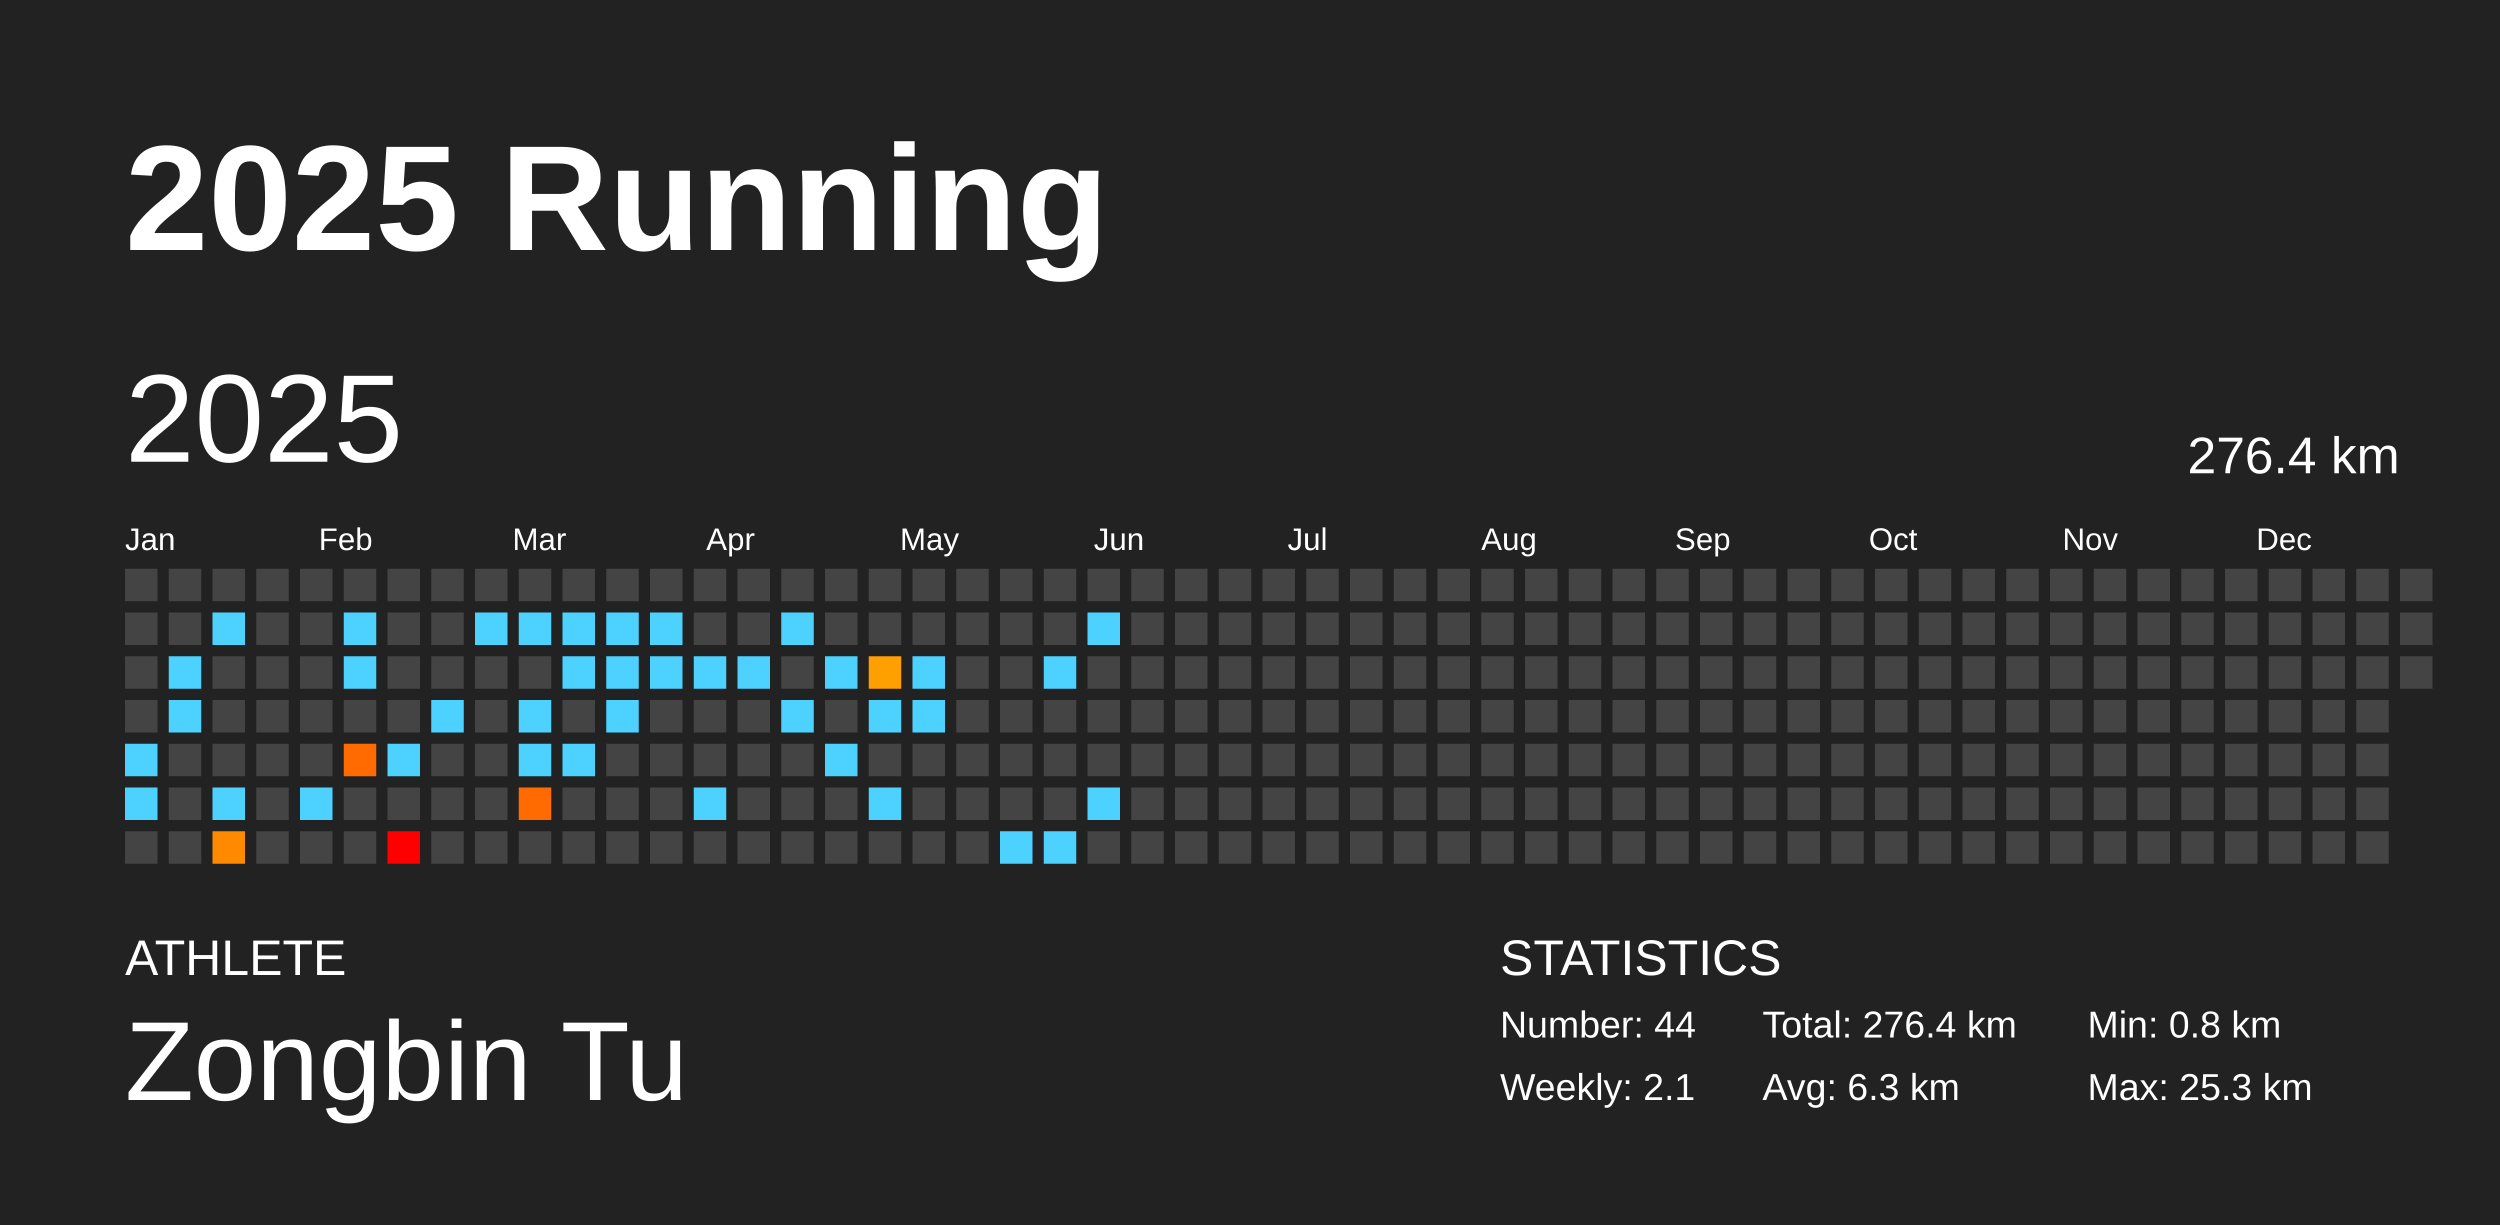
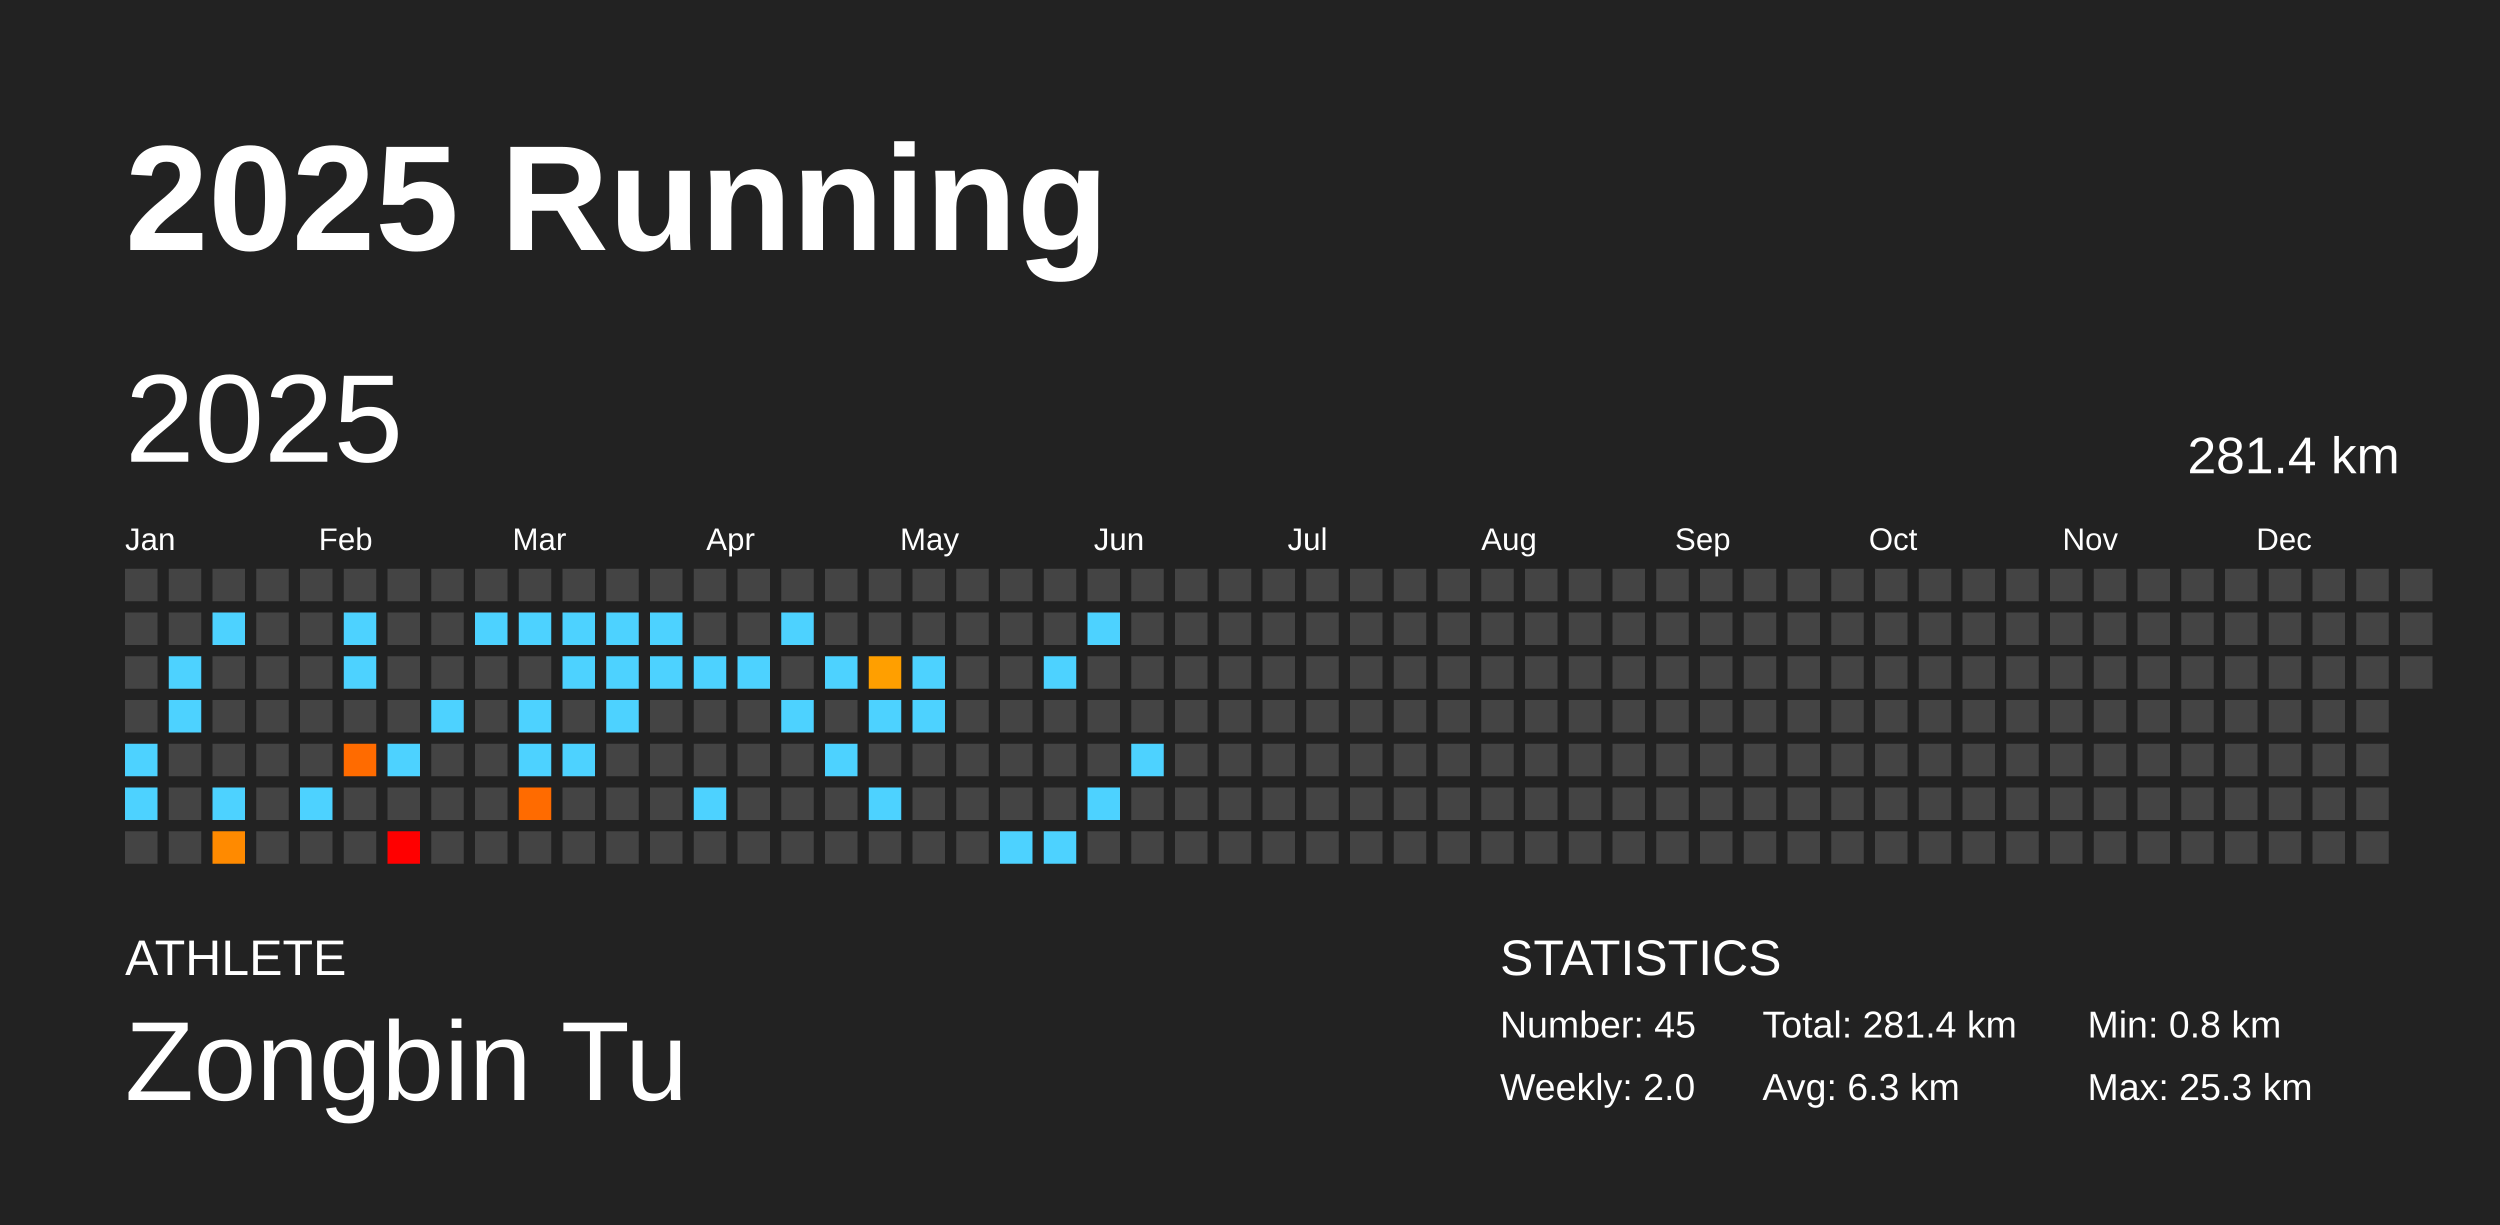
<svg xmlns="http://www.w3.org/2000/svg" baseProfile="full" height="98mm" version="1.1" viewBox="0,0,200,98" width="200mm">
  <defs />
  <rect fill="#222222" height="98" width="200" x="0" y="0" />
  <text fill="#FFFFFF" style="font-size:12px; font-family:Arial; font-weight:bold;" x="10" y="20">2025 Running</text>
  <text fill="#FFFFFF" style="font-size:4px; font-family:Arial" x="10" y="78">ATHLETE</text>
  <text fill="#FFFFFF" style="font-size:9px; font-family:Arial" x="10" y="88">Zongbin Tu</text>
  <text fill="#FFFFFF" style="font-size:4px; font-family:Arial" x="120" y="78">STATISTICS</text>
-   <text fill="#FFFFFF" style="font-size:3px; font-family:Arial" x="120" y="83">Number: 44</text>
-   <text fill="#FFFFFF" style="font-size:3px; font-family:Arial" x="120" y="88">Weekly: 2.1</text>
-   <text fill="#FFFFFF" style="font-size:3px; font-family:Arial" x="141" y="83">Total: 276.4 km</text>
+   <text fill="#FFFFFF" style="font-size:3px; font-family:Arial" x="120" y="83">Number: 45</text>
+   <text fill="#FFFFFF" style="font-size:3px; font-family:Arial" x="120" y="88">Weekly: 2.0</text>
+   <text fill="#FFFFFF" style="font-size:3px; font-family:Arial" x="141" y="83">Total: 281.4 km</text>
  <text fill="#FFFFFF" style="font-size:3px; font-family:Arial" x="141" y="88">Avg: 6.3 km</text>
  <text fill="#FFFFFF" style="font-size:3px; font-family:Arial" x="167" y="83">Min: 0.8 km</text>
  <text fill="#FFFFFF" style="font-size:3px; font-family:Arial" x="167" y="88">Max: 25.3 km</text>
  <text dominant-baseline="hanging" fill="#FFFFFF" style="font-size:10.0px; font-family:Arial;" x="10" y="30">2025</text>
-   <text dominant-baseline="hanging" fill="#FFFFFF" style="font-size:4.125px; font-family:Arial;" x="175" y="35">276.4 km</text>
+   <text dominant-baseline="hanging" fill="#FFFFFF" style="font-size:4.125px; font-family:Arial;" x="175" y="35">281.4 km</text>
  <text fill="#FFFFFF" style="font-size:2.5px; font-family:Arial" x="10.0" y="44">Jan</text>
  <text fill="#FFFFFF" style="font-size:2.5px; font-family:Arial" x="25.5" y="44">Feb</text>
  <text fill="#FFFFFF" style="font-size:2.5px; font-family:Arial" x="41.0" y="44">Mar</text>
  <text fill="#FFFFFF" style="font-size:2.5px; font-family:Arial" x="56.5" y="44">Apr</text>
  <text fill="#FFFFFF" style="font-size:2.5px; font-family:Arial" x="72.0" y="44">May</text>
  <text fill="#FFFFFF" style="font-size:2.5px; font-family:Arial" x="87.5" y="44">Jun</text>
  <text fill="#FFFFFF" style="font-size:2.5px; font-family:Arial" x="103.0" y="44">Jul</text>
  <text fill="#FFFFFF" style="font-size:2.5px; font-family:Arial" x="118.5" y="44">Aug</text>
  <text fill="#FFFFFF" style="font-size:2.5px; font-family:Arial" x="134.0" y="44">Sep</text>
  <text fill="#FFFFFF" style="font-size:2.5px; font-family:Arial" x="149.5" y="44">Oct</text>
  <text fill="#FFFFFF" style="font-size:2.5px; font-family:Arial" x="165.0" y="44">Nov</text>
  <text fill="#FFFFFF" style="font-size:2.5px; font-family:Arial" x="180.5" y="44">Dec</text>
  <rect fill="#444444" height="2.6" width="2.6" x="10.0" y="45.5" />
  <rect fill="#444444" height="2.6" width="2.6" x="10.0" y="49.0" />
  <rect fill="#444444" height="2.6" width="2.6" x="10.0" y="52.5" />
  <rect fill="#444444" height="2.6" width="2.6" x="10.0" y="56.0" />
  <rect fill="#4dd2ff" height="2.6" width="2.6" x="10.0" y="59.5" />
  <rect fill="#4dd2ff" height="2.6" width="2.6" x="10.0" y="63.0" />
  <rect fill="#444444" height="2.6" width="2.6" x="10.0" y="66.5" />
  <rect fill="#444444" height="2.6" width="2.6" x="13.5" y="45.5" />
  <rect fill="#444444" height="2.6" width="2.6" x="13.5" y="49.0" />
  <rect fill="#4dd2ff" height="2.6" width="2.6" x="13.5" y="52.5" />
  <rect fill="#4dd2ff" height="2.6" width="2.6" x="13.5" y="56.0" />
  <rect fill="#444444" height="2.6" width="2.6" x="13.5" y="59.5" />
  <rect fill="#444444" height="2.6" width="2.6" x="13.5" y="63.0" />
  <rect fill="#444444" height="2.6" width="2.6" x="13.5" y="66.5" />
  <rect fill="#444444" height="2.6" width="2.6" x="17.0" y="45.5" />
  <rect fill="#4dd2ff" height="2.6" width="2.6" x="17.0" y="49.0" />
  <rect fill="#444444" height="2.6" width="2.6" x="17.0" y="52.5" />
  <rect fill="#444444" height="2.6" width="2.6" x="17.0" y="56.0" />
  <rect fill="#444444" height="2.6" width="2.6" x="17.0" y="59.5" />
  <rect fill="#4dd2ff" height="2.6" width="2.6" x="17.0" y="63.0" />
  <rect fill="#ff8a00" height="2.6" width="2.6" x="17.0" y="66.5" />
  <rect fill="#444444" height="2.6" width="2.6" x="20.5" y="45.5" />
  <rect fill="#444444" height="2.6" width="2.6" x="20.5" y="49.0" />
  <rect fill="#444444" height="2.6" width="2.6" x="20.5" y="52.5" />
  <rect fill="#444444" height="2.6" width="2.6" x="20.5" y="56.0" />
  <rect fill="#444444" height="2.6" width="2.6" x="20.5" y="59.5" />
  <rect fill="#444444" height="2.6" width="2.6" x="20.5" y="63.0" />
  <rect fill="#444444" height="2.6" width="2.6" x="20.5" y="66.5" />
  <rect fill="#444444" height="2.6" width="2.6" x="24.0" y="45.5" />
  <rect fill="#444444" height="2.6" width="2.6" x="24.0" y="49.0" />
  <rect fill="#444444" height="2.6" width="2.6" x="24.0" y="52.5" />
  <rect fill="#444444" height="2.6" width="2.6" x="24.0" y="56.0" />
  <rect fill="#444444" height="2.6" width="2.6" x="24.0" y="59.5" />
  <rect fill="#4dd2ff" height="2.6" width="2.6" x="24.0" y="63.0" />
  <rect fill="#444444" height="2.6" width="2.6" x="24.0" y="66.5" />
  <rect fill="#444444" height="2.6" width="2.6" x="27.5" y="45.5" />
  <rect fill="#4dd2ff" height="2.6" width="2.6" x="27.5" y="49.0" />
  <rect fill="#4dd2ff" height="2.6" width="2.6" x="27.5" y="52.5" />
  <rect fill="#444444" height="2.6" width="2.6" x="27.5" y="56.0" />
  <rect fill="#ff6b00" height="2.6" width="2.6" x="27.5" y="59.5" />
  <rect fill="#444444" height="2.6" width="2.6" x="27.5" y="63.0" />
  <rect fill="#444444" height="2.6" width="2.6" x="27.5" y="66.5" />
  <rect fill="#444444" height="2.6" width="2.6" x="31.0" y="45.5" />
  <rect fill="#444444" height="2.6" width="2.6" x="31.0" y="49.0" />
  <rect fill="#444444" height="2.6" width="2.6" x="31.0" y="52.5" />
  <rect fill="#444444" height="2.6" width="2.6" x="31.0" y="56.0" />
  <rect fill="#4dd2ff" height="2.6" width="2.6" x="31.0" y="59.5" />
  <rect fill="#444444" height="2.6" width="2.6" x="31.0" y="63.0" />
  <rect fill="red" height="2.6" width="2.6" x="31.0" y="66.5" />
  <rect fill="#444444" height="2.6" width="2.6" x="34.5" y="45.5" />
  <rect fill="#444444" height="2.6" width="2.6" x="34.5" y="49.0" />
  <rect fill="#444444" height="2.6" width="2.6" x="34.5" y="52.5" />
  <rect fill="#4dd2ff" height="2.6" width="2.6" x="34.5" y="56.0" />
  <rect fill="#444444" height="2.6" width="2.6" x="34.5" y="59.5" />
  <rect fill="#444444" height="2.6" width="2.6" x="34.5" y="63.0" />
  <rect fill="#444444" height="2.6" width="2.6" x="34.5" y="66.5" />
  <rect fill="#444444" height="2.6" width="2.6" x="38.0" y="45.5" />
  <rect fill="#4dd2ff" height="2.6" width="2.6" x="38.0" y="49.0" />
  <rect fill="#444444" height="2.6" width="2.6" x="38.0" y="52.5" />
  <rect fill="#444444" height="2.6" width="2.6" x="38.0" y="56.0" />
  <rect fill="#444444" height="2.6" width="2.6" x="38.0" y="59.5" />
  <rect fill="#444444" height="2.6" width="2.6" x="38.0" y="63.0" />
  <rect fill="#444444" height="2.6" width="2.6" x="38.0" y="66.5" />
  <rect fill="#444444" height="2.6" width="2.6" x="41.5" y="45.5" />
  <rect fill="#4dd2ff" height="2.6" width="2.6" x="41.5" y="49.0" />
  <rect fill="#444444" height="2.6" width="2.6" x="41.5" y="52.5" />
  <rect fill="#4dd2ff" height="2.6" width="2.6" x="41.5" y="56.0" />
  <rect fill="#4dd2ff" height="2.6" width="2.6" x="41.5" y="59.5" />
  <rect fill="#ff6b00" height="2.6" width="2.6" x="41.5" y="63.0" />
  <rect fill="#444444" height="2.6" width="2.6" x="41.5" y="66.5" />
  <rect fill="#444444" height="2.6" width="2.6" x="45.0" y="45.5" />
  <rect fill="#4dd2ff" height="2.6" width="2.6" x="45.0" y="49.0" />
  <rect fill="#4dd2ff" height="2.6" width="2.6" x="45.0" y="52.5" />
  <rect fill="#444444" height="2.6" width="2.6" x="45.0" y="56.0" />
  <rect fill="#4dd2ff" height="2.6" width="2.6" x="45.0" y="59.5" />
  <rect fill="#444444" height="2.6" width="2.6" x="45.0" y="63.0" />
  <rect fill="#444444" height="2.6" width="2.6" x="45.0" y="66.5" />
  <rect fill="#444444" height="2.6" width="2.6" x="48.5" y="45.5" />
  <rect fill="#4dd2ff" height="2.6" width="2.6" x="48.5" y="49.0" />
  <rect fill="#4dd2ff" height="2.6" width="2.6" x="48.5" y="52.5" />
  <rect fill="#4dd2ff" height="2.6" width="2.6" x="48.5" y="56.0" />
  <rect fill="#444444" height="2.6" width="2.6" x="48.5" y="59.5" />
  <rect fill="#444444" height="2.6" width="2.6" x="48.5" y="63.0" />
  <rect fill="#444444" height="2.6" width="2.6" x="48.5" y="66.5" />
  <rect fill="#444444" height="2.6" width="2.6" x="52.0" y="45.5" />
  <rect fill="#4dd2ff" height="2.6" width="2.6" x="52.0" y="49.0" />
  <rect fill="#4dd2ff" height="2.6" width="2.6" x="52.0" y="52.5" />
  <rect fill="#444444" height="2.6" width="2.6" x="52.0" y="56.0" />
  <rect fill="#444444" height="2.6" width="2.6" x="52.0" y="59.5" />
  <rect fill="#444444" height="2.6" width="2.6" x="52.0" y="63.0" />
  <rect fill="#444444" height="2.6" width="2.6" x="52.0" y="66.5" />
  <rect fill="#444444" height="2.6" width="2.6" x="55.5" y="45.5" />
  <rect fill="#444444" height="2.6" width="2.6" x="55.5" y="49.0" />
  <rect fill="#4dd2ff" height="2.6" width="2.6" x="55.5" y="52.5" />
  <rect fill="#444444" height="2.6" width="2.6" x="55.5" y="56.0" />
  <rect fill="#444444" height="2.6" width="2.6" x="55.5" y="59.5" />
  <rect fill="#4dd2ff" height="2.6" width="2.6" x="55.5" y="63.0" />
  <rect fill="#444444" height="2.6" width="2.6" x="55.5" y="66.5" />
  <rect fill="#444444" height="2.6" width="2.6" x="59.0" y="45.5" />
  <rect fill="#444444" height="2.6" width="2.6" x="59.0" y="49.0" />
  <rect fill="#4dd2ff" height="2.6" width="2.6" x="59.0" y="52.5" />
  <rect fill="#444444" height="2.6" width="2.6" x="59.0" y="56.0" />
  <rect fill="#444444" height="2.6" width="2.6" x="59.0" y="59.5" />
  <rect fill="#444444" height="2.6" width="2.6" x="59.0" y="63.0" />
  <rect fill="#444444" height="2.6" width="2.6" x="59.0" y="66.5" />
  <rect fill="#444444" height="2.6" width="2.6" x="62.5" y="45.5" />
  <rect fill="#4dd2ff" height="2.6" width="2.6" x="62.5" y="49.0" />
  <rect fill="#444444" height="2.6" width="2.6" x="62.5" y="52.5" />
  <rect fill="#4dd2ff" height="2.6" width="2.6" x="62.5" y="56.0" />
  <rect fill="#444444" height="2.6" width="2.6" x="62.5" y="59.5" />
  <rect fill="#444444" height="2.6" width="2.6" x="62.5" y="63.0" />
  <rect fill="#444444" height="2.6" width="2.6" x="62.5" y="66.5" />
  <rect fill="#444444" height="2.6" width="2.6" x="66.0" y="45.5" />
  <rect fill="#444444" height="2.6" width="2.6" x="66.0" y="49.0" />
  <rect fill="#4dd2ff" height="2.6" width="2.6" x="66.0" y="52.5" />
  <rect fill="#444444" height="2.6" width="2.6" x="66.0" y="56.0" />
  <rect fill="#4dd2ff" height="2.6" width="2.6" x="66.0" y="59.5" />
  <rect fill="#444444" height="2.6" width="2.6" x="66.0" y="63.0" />
  <rect fill="#444444" height="2.6" width="2.6" x="66.0" y="66.5" />
  <rect fill="#444444" height="2.6" width="2.6" x="69.5" y="45.5" />
  <rect fill="#444444" height="2.6" width="2.6" x="69.5" y="49.0" />
  <rect fill="#ff9f00" height="2.6" width="2.6" x="69.5" y="52.5" />
  <rect fill="#4dd2ff" height="2.6" width="2.6" x="69.5" y="56.0" />
  <rect fill="#444444" height="2.6" width="2.6" x="69.5" y="59.5" />
  <rect fill="#4dd2ff" height="2.6" width="2.6" x="69.5" y="63.0" />
  <rect fill="#444444" height="2.6" width="2.6" x="69.5" y="66.5" />
  <rect fill="#444444" height="2.6" width="2.6" x="73.0" y="45.5" />
  <rect fill="#444444" height="2.6" width="2.6" x="73.0" y="49.0" />
  <rect fill="#4dd2ff" height="2.6" width="2.6" x="73.0" y="52.5" />
  <rect fill="#4dd2ff" height="2.6" width="2.6" x="73.0" y="56.0" />
  <rect fill="#444444" height="2.6" width="2.6" x="73.0" y="59.5" />
  <rect fill="#444444" height="2.6" width="2.6" x="73.0" y="63.0" />
  <rect fill="#444444" height="2.6" width="2.6" x="73.0" y="66.5" />
  <rect fill="#444444" height="2.6" width="2.6" x="76.5" y="45.5" />
  <rect fill="#444444" height="2.6" width="2.6" x="76.5" y="49.0" />
  <rect fill="#444444" height="2.6" width="2.6" x="76.5" y="52.5" />
  <rect fill="#444444" height="2.6" width="2.6" x="76.5" y="56.0" />
  <rect fill="#444444" height="2.6" width="2.6" x="76.5" y="59.5" />
  <rect fill="#444444" height="2.6" width="2.6" x="76.5" y="63.0" />
  <rect fill="#444444" height="2.6" width="2.6" x="76.5" y="66.5" />
  <rect fill="#444444" height="2.6" width="2.6" x="80.0" y="45.5" />
  <rect fill="#444444" height="2.6" width="2.6" x="80.0" y="49.0" />
  <rect fill="#444444" height="2.6" width="2.6" x="80.0" y="52.5" />
  <rect fill="#444444" height="2.6" width="2.6" x="80.0" y="56.0" />
  <rect fill="#444444" height="2.6" width="2.6" x="80.0" y="59.5" />
  <rect fill="#444444" height="2.6" width="2.6" x="80.0" y="63.0" />
  <rect fill="#4dd2ff" height="2.6" width="2.6" x="80.0" y="66.5" />
  <rect fill="#444444" height="2.6" width="2.6" x="83.5" y="45.5" />
  <rect fill="#444444" height="2.6" width="2.6" x="83.5" y="49.0" />
  <rect fill="#4dd2ff" height="2.6" width="2.6" x="83.5" y="52.5" />
  <rect fill="#444444" height="2.6" width="2.6" x="83.5" y="56.0" />
  <rect fill="#444444" height="2.6" width="2.6" x="83.5" y="59.5" />
  <rect fill="#444444" height="2.6" width="2.6" x="83.5" y="63.0" />
  <rect fill="#4dd2ff" height="2.6" width="2.6" x="83.5" y="66.5" />
  <rect fill="#444444" height="2.6" width="2.6" x="87.0" y="45.5" />
  <rect fill="#4dd2ff" height="2.6" width="2.6" x="87.0" y="49.0" />
  <rect fill="#444444" height="2.6" width="2.6" x="87.0" y="52.5" />
  <rect fill="#444444" height="2.6" width="2.6" x="87.0" y="56.0" />
  <rect fill="#444444" height="2.6" width="2.6" x="87.0" y="59.5" />
  <rect fill="#4dd2ff" height="2.6" width="2.6" x="87.0" y="63.0" />
  <rect fill="#444444" height="2.6" width="2.6" x="87.0" y="66.5" />
  <rect fill="#444444" height="2.6" width="2.6" x="90.5" y="45.5" />
  <rect fill="#444444" height="2.6" width="2.6" x="90.5" y="49.0" />
  <rect fill="#444444" height="2.6" width="2.6" x="90.5" y="52.5" />
  <rect fill="#444444" height="2.6" width="2.6" x="90.5" y="56.0" />
-   <rect fill="#444444" height="2.6" width="2.6" x="90.5" y="59.5" />
+   <rect fill="#4dd2ff" height="2.6" width="2.6" x="90.5" y="59.5" />
  <rect fill="#444444" height="2.6" width="2.6" x="90.5" y="63.0" />
  <rect fill="#444444" height="2.6" width="2.6" x="90.5" y="66.5" />
  <rect fill="#444444" height="2.6" width="2.6" x="94.0" y="45.5" />
  <rect fill="#444444" height="2.6" width="2.6" x="94.0" y="49.0" />
  <rect fill="#444444" height="2.6" width="2.6" x="94.0" y="52.5" />
  <rect fill="#444444" height="2.6" width="2.6" x="94.0" y="56.0" />
  <rect fill="#444444" height="2.6" width="2.6" x="94.0" y="59.5" />
  <rect fill="#444444" height="2.6" width="2.6" x="94.0" y="63.0" />
  <rect fill="#444444" height="2.6" width="2.6" x="94.0" y="66.5" />
  <rect fill="#444444" height="2.6" width="2.6" x="97.5" y="45.5" />
  <rect fill="#444444" height="2.6" width="2.6" x="97.5" y="49.0" />
  <rect fill="#444444" height="2.6" width="2.6" x="97.5" y="52.5" />
  <rect fill="#444444" height="2.6" width="2.6" x="97.5" y="56.0" />
  <rect fill="#444444" height="2.6" width="2.6" x="97.5" y="59.5" />
  <rect fill="#444444" height="2.6" width="2.6" x="97.5" y="63.0" />
  <rect fill="#444444" height="2.6" width="2.6" x="97.5" y="66.5" />
  <rect fill="#444444" height="2.6" width="2.6" x="101.0" y="45.5" />
  <rect fill="#444444" height="2.6" width="2.6" x="101.0" y="49.0" />
  <rect fill="#444444" height="2.6" width="2.6" x="101.0" y="52.5" />
  <rect fill="#444444" height="2.6" width="2.6" x="101.0" y="56.0" />
  <rect fill="#444444" height="2.6" width="2.6" x="101.0" y="59.5" />
  <rect fill="#444444" height="2.6" width="2.6" x="101.0" y="63.0" />
  <rect fill="#444444" height="2.6" width="2.6" x="101.0" y="66.5" />
  <rect fill="#444444" height="2.6" width="2.6" x="104.5" y="45.5" />
  <rect fill="#444444" height="2.6" width="2.6" x="104.5" y="49.0" />
  <rect fill="#444444" height="2.6" width="2.6" x="104.5" y="52.5" />
  <rect fill="#444444" height="2.6" width="2.6" x="104.5" y="56.0" />
  <rect fill="#444444" height="2.6" width="2.6" x="104.5" y="59.5" />
  <rect fill="#444444" height="2.6" width="2.6" x="104.5" y="63.0" />
  <rect fill="#444444" height="2.6" width="2.6" x="104.5" y="66.5" />
  <rect fill="#444444" height="2.6" width="2.6" x="108.0" y="45.5" />
  <rect fill="#444444" height="2.6" width="2.6" x="108.0" y="49.0" />
  <rect fill="#444444" height="2.6" width="2.6" x="108.0" y="52.5" />
  <rect fill="#444444" height="2.6" width="2.6" x="108.0" y="56.0" />
  <rect fill="#444444" height="2.6" width="2.6" x="108.0" y="59.5" />
  <rect fill="#444444" height="2.6" width="2.6" x="108.0" y="63.0" />
  <rect fill="#444444" height="2.6" width="2.6" x="108.0" y="66.5" />
  <rect fill="#444444" height="2.6" width="2.6" x="111.5" y="45.5" />
  <rect fill="#444444" height="2.6" width="2.6" x="111.5" y="49.0" />
  <rect fill="#444444" height="2.6" width="2.6" x="111.5" y="52.5" />
  <rect fill="#444444" height="2.6" width="2.6" x="111.5" y="56.0" />
  <rect fill="#444444" height="2.6" width="2.6" x="111.5" y="59.5" />
  <rect fill="#444444" height="2.6" width="2.6" x="111.5" y="63.0" />
  <rect fill="#444444" height="2.6" width="2.6" x="111.5" y="66.5" />
  <rect fill="#444444" height="2.6" width="2.6" x="115.0" y="45.5" />
  <rect fill="#444444" height="2.6" width="2.6" x="115.0" y="49.0" />
  <rect fill="#444444" height="2.6" width="2.6" x="115.0" y="52.5" />
  <rect fill="#444444" height="2.6" width="2.6" x="115.0" y="56.0" />
  <rect fill="#444444" height="2.6" width="2.6" x="115.0" y="59.5" />
  <rect fill="#444444" height="2.6" width="2.6" x="115.0" y="63.0" />
  <rect fill="#444444" height="2.6" width="2.6" x="115.0" y="66.5" />
  <rect fill="#444444" height="2.6" width="2.6" x="118.5" y="45.5" />
  <rect fill="#444444" height="2.6" width="2.6" x="118.5" y="49.0" />
  <rect fill="#444444" height="2.6" width="2.6" x="118.5" y="52.5" />
  <rect fill="#444444" height="2.6" width="2.6" x="118.5" y="56.0" />
  <rect fill="#444444" height="2.6" width="2.6" x="118.5" y="59.5" />
  <rect fill="#444444" height="2.6" width="2.6" x="118.5" y="63.0" />
  <rect fill="#444444" height="2.6" width="2.6" x="118.5" y="66.5" />
  <rect fill="#444444" height="2.6" width="2.6" x="122.0" y="45.5" />
  <rect fill="#444444" height="2.6" width="2.6" x="122.0" y="49.0" />
  <rect fill="#444444" height="2.6" width="2.6" x="122.0" y="52.5" />
  <rect fill="#444444" height="2.6" width="2.6" x="122.0" y="56.0" />
  <rect fill="#444444" height="2.6" width="2.6" x="122.0" y="59.5" />
  <rect fill="#444444" height="2.6" width="2.6" x="122.0" y="63.0" />
  <rect fill="#444444" height="2.6" width="2.6" x="122.0" y="66.5" />
  <rect fill="#444444" height="2.6" width="2.6" x="125.5" y="45.5" />
  <rect fill="#444444" height="2.6" width="2.6" x="125.5" y="49.0" />
  <rect fill="#444444" height="2.6" width="2.6" x="125.5" y="52.5" />
  <rect fill="#444444" height="2.6" width="2.6" x="125.5" y="56.0" />
  <rect fill="#444444" height="2.6" width="2.6" x="125.5" y="59.5" />
  <rect fill="#444444" height="2.6" width="2.6" x="125.5" y="63.0" />
  <rect fill="#444444" height="2.6" width="2.6" x="125.5" y="66.5" />
  <rect fill="#444444" height="2.6" width="2.6" x="129.0" y="45.5" />
  <rect fill="#444444" height="2.6" width="2.6" x="129.0" y="49.0" />
  <rect fill="#444444" height="2.6" width="2.6" x="129.0" y="52.5" />
  <rect fill="#444444" height="2.6" width="2.6" x="129.0" y="56.0" />
  <rect fill="#444444" height="2.6" width="2.6" x="129.0" y="59.5" />
  <rect fill="#444444" height="2.6" width="2.6" x="129.0" y="63.0" />
  <rect fill="#444444" height="2.6" width="2.6" x="129.0" y="66.5" />
  <rect fill="#444444" height="2.6" width="2.6" x="132.5" y="45.5" />
  <rect fill="#444444" height="2.6" width="2.6" x="132.5" y="49.0" />
  <rect fill="#444444" height="2.6" width="2.6" x="132.5" y="52.5" />
  <rect fill="#444444" height="2.6" width="2.6" x="132.5" y="56.0" />
  <rect fill="#444444" height="2.6" width="2.6" x="132.5" y="59.5" />
  <rect fill="#444444" height="2.6" width="2.6" x="132.5" y="63.0" />
  <rect fill="#444444" height="2.6" width="2.6" x="132.5" y="66.5" />
  <rect fill="#444444" height="2.6" width="2.6" x="136.0" y="45.5" />
  <rect fill="#444444" height="2.6" width="2.6" x="136.0" y="49.0" />
  <rect fill="#444444" height="2.6" width="2.6" x="136.0" y="52.5" />
  <rect fill="#444444" height="2.6" width="2.6" x="136.0" y="56.0" />
  <rect fill="#444444" height="2.6" width="2.6" x="136.0" y="59.5" />
  <rect fill="#444444" height="2.6" width="2.6" x="136.0" y="63.0" />
  <rect fill="#444444" height="2.6" width="2.6" x="136.0" y="66.5" />
  <rect fill="#444444" height="2.6" width="2.6" x="139.5" y="45.5" />
  <rect fill="#444444" height="2.6" width="2.6" x="139.5" y="49.0" />
  <rect fill="#444444" height="2.6" width="2.6" x="139.5" y="52.5" />
  <rect fill="#444444" height="2.6" width="2.6" x="139.5" y="56.0" />
  <rect fill="#444444" height="2.6" width="2.6" x="139.5" y="59.5" />
  <rect fill="#444444" height="2.6" width="2.6" x="139.5" y="63.0" />
  <rect fill="#444444" height="2.6" width="2.6" x="139.5" y="66.5" />
  <rect fill="#444444" height="2.6" width="2.6" x="143.0" y="45.5" />
  <rect fill="#444444" height="2.6" width="2.6" x="143.0" y="49.0" />
  <rect fill="#444444" height="2.6" width="2.6" x="143.0" y="52.5" />
  <rect fill="#444444" height="2.6" width="2.6" x="143.0" y="56.0" />
  <rect fill="#444444" height="2.6" width="2.6" x="143.0" y="59.5" />
  <rect fill="#444444" height="2.6" width="2.6" x="143.0" y="63.0" />
  <rect fill="#444444" height="2.6" width="2.6" x="143.0" y="66.5" />
  <rect fill="#444444" height="2.6" width="2.6" x="146.5" y="45.5" />
  <rect fill="#444444" height="2.6" width="2.6" x="146.5" y="49.0" />
  <rect fill="#444444" height="2.6" width="2.6" x="146.5" y="52.5" />
  <rect fill="#444444" height="2.6" width="2.6" x="146.5" y="56.0" />
  <rect fill="#444444" height="2.6" width="2.6" x="146.5" y="59.5" />
  <rect fill="#444444" height="2.6" width="2.6" x="146.5" y="63.0" />
  <rect fill="#444444" height="2.6" width="2.6" x="146.5" y="66.5" />
  <rect fill="#444444" height="2.6" width="2.6" x="150.0" y="45.5" />
  <rect fill="#444444" height="2.6" width="2.6" x="150.0" y="49.0" />
  <rect fill="#444444" height="2.6" width="2.6" x="150.0" y="52.5" />
  <rect fill="#444444" height="2.6" width="2.6" x="150.0" y="56.0" />
  <rect fill="#444444" height="2.6" width="2.6" x="150.0" y="59.5" />
  <rect fill="#444444" height="2.6" width="2.6" x="150.0" y="63.0" />
  <rect fill="#444444" height="2.6" width="2.6" x="150.0" y="66.5" />
  <rect fill="#444444" height="2.6" width="2.6" x="153.5" y="45.5" />
  <rect fill="#444444" height="2.6" width="2.6" x="153.5" y="49.0" />
  <rect fill="#444444" height="2.6" width="2.6" x="153.5" y="52.5" />
  <rect fill="#444444" height="2.6" width="2.6" x="153.5" y="56.0" />
  <rect fill="#444444" height="2.6" width="2.6" x="153.5" y="59.5" />
  <rect fill="#444444" height="2.6" width="2.6" x="153.5" y="63.0" />
  <rect fill="#444444" height="2.6" width="2.6" x="153.5" y="66.5" />
  <rect fill="#444444" height="2.6" width="2.6" x="157.0" y="45.5" />
  <rect fill="#444444" height="2.6" width="2.6" x="157.0" y="49.0" />
  <rect fill="#444444" height="2.6" width="2.6" x="157.0" y="52.5" />
  <rect fill="#444444" height="2.6" width="2.6" x="157.0" y="56.0" />
  <rect fill="#444444" height="2.6" width="2.6" x="157.0" y="59.5" />
  <rect fill="#444444" height="2.6" width="2.6" x="157.0" y="63.0" />
  <rect fill="#444444" height="2.6" width="2.6" x="157.0" y="66.5" />
  <rect fill="#444444" height="2.6" width="2.6" x="160.5" y="45.5" />
  <rect fill="#444444" height="2.6" width="2.6" x="160.5" y="49.0" />
  <rect fill="#444444" height="2.6" width="2.6" x="160.5" y="52.5" />
  <rect fill="#444444" height="2.6" width="2.6" x="160.5" y="56.0" />
  <rect fill="#444444" height="2.6" width="2.6" x="160.5" y="59.5" />
  <rect fill="#444444" height="2.6" width="2.6" x="160.5" y="63.0" />
  <rect fill="#444444" height="2.6" width="2.6" x="160.5" y="66.5" />
  <rect fill="#444444" height="2.6" width="2.6" x="164.0" y="45.5" />
  <rect fill="#444444" height="2.6" width="2.6" x="164.0" y="49.0" />
  <rect fill="#444444" height="2.6" width="2.6" x="164.0" y="52.5" />
  <rect fill="#444444" height="2.6" width="2.6" x="164.0" y="56.0" />
  <rect fill="#444444" height="2.6" width="2.6" x="164.0" y="59.5" />
  <rect fill="#444444" height="2.6" width="2.6" x="164.0" y="63.0" />
  <rect fill="#444444" height="2.6" width="2.6" x="164.0" y="66.5" />
  <rect fill="#444444" height="2.6" width="2.6" x="167.5" y="45.5" />
  <rect fill="#444444" height="2.6" width="2.6" x="167.5" y="49.0" />
  <rect fill="#444444" height="2.6" width="2.6" x="167.5" y="52.5" />
  <rect fill="#444444" height="2.6" width="2.6" x="167.5" y="56.0" />
  <rect fill="#444444" height="2.6" width="2.6" x="167.5" y="59.5" />
  <rect fill="#444444" height="2.6" width="2.6" x="167.5" y="63.0" />
  <rect fill="#444444" height="2.6" width="2.6" x="167.5" y="66.5" />
  <rect fill="#444444" height="2.6" width="2.6" x="171.0" y="45.5" />
  <rect fill="#444444" height="2.6" width="2.6" x="171.0" y="49.0" />
  <rect fill="#444444" height="2.6" width="2.6" x="171.0" y="52.5" />
  <rect fill="#444444" height="2.6" width="2.6" x="171.0" y="56.0" />
  <rect fill="#444444" height="2.6" width="2.6" x="171.0" y="59.5" />
  <rect fill="#444444" height="2.6" width="2.6" x="171.0" y="63.0" />
  <rect fill="#444444" height="2.6" width="2.6" x="171.0" y="66.5" />
  <rect fill="#444444" height="2.6" width="2.6" x="174.5" y="45.5" />
  <rect fill="#444444" height="2.6" width="2.6" x="174.5" y="49.0" />
  <rect fill="#444444" height="2.6" width="2.6" x="174.5" y="52.5" />
  <rect fill="#444444" height="2.6" width="2.6" x="174.5" y="56.0" />
  <rect fill="#444444" height="2.6" width="2.6" x="174.5" y="59.5" />
  <rect fill="#444444" height="2.6" width="2.6" x="174.5" y="63.0" />
  <rect fill="#444444" height="2.6" width="2.6" x="174.5" y="66.5" />
  <rect fill="#444444" height="2.6" width="2.6" x="178.0" y="45.5" />
  <rect fill="#444444" height="2.6" width="2.6" x="178.0" y="49.0" />
  <rect fill="#444444" height="2.6" width="2.6" x="178.0" y="52.5" />
  <rect fill="#444444" height="2.6" width="2.6" x="178.0" y="56.0" />
  <rect fill="#444444" height="2.6" width="2.6" x="178.0" y="59.5" />
  <rect fill="#444444" height="2.6" width="2.6" x="178.0" y="63.0" />
  <rect fill="#444444" height="2.6" width="2.6" x="178.0" y="66.5" />
  <rect fill="#444444" height="2.6" width="2.6" x="181.5" y="45.5" />
  <rect fill="#444444" height="2.6" width="2.6" x="181.5" y="49.0" />
  <rect fill="#444444" height="2.6" width="2.6" x="181.5" y="52.5" />
  <rect fill="#444444" height="2.6" width="2.6" x="181.5" y="56.0" />
  <rect fill="#444444" height="2.6" width="2.6" x="181.5" y="59.5" />
  <rect fill="#444444" height="2.6" width="2.6" x="181.5" y="63.0" />
  <rect fill="#444444" height="2.6" width="2.6" x="181.5" y="66.5" />
  <rect fill="#444444" height="2.6" width="2.6" x="185.0" y="45.5" />
  <rect fill="#444444" height="2.6" width="2.6" x="185.0" y="49.0" />
  <rect fill="#444444" height="2.6" width="2.6" x="185.0" y="52.5" />
  <rect fill="#444444" height="2.6" width="2.6" x="185.0" y="56.0" />
  <rect fill="#444444" height="2.6" width="2.6" x="185.0" y="59.5" />
  <rect fill="#444444" height="2.6" width="2.6" x="185.0" y="63.0" />
  <rect fill="#444444" height="2.6" width="2.6" x="185.0" y="66.5" />
  <rect fill="#444444" height="2.6" width="2.6" x="188.5" y="45.5" />
  <rect fill="#444444" height="2.6" width="2.6" x="188.5" y="49.0" />
  <rect fill="#444444" height="2.6" width="2.6" x="188.5" y="52.5" />
  <rect fill="#444444" height="2.6" width="2.6" x="188.5" y="56.0" />
  <rect fill="#444444" height="2.6" width="2.6" x="188.5" y="59.5" />
  <rect fill="#444444" height="2.6" width="2.6" x="188.5" y="63.0" />
  <rect fill="#444444" height="2.6" width="2.6" x="188.5" y="66.5" />
  <rect fill="#444444" height="2.6" width="2.6" x="192.0" y="45.5" />
  <rect fill="#444444" height="2.6" width="2.6" x="192.0" y="49.0" />
  <rect fill="#444444" height="2.6" width="2.6" x="192.0" y="52.5" />
</svg>
